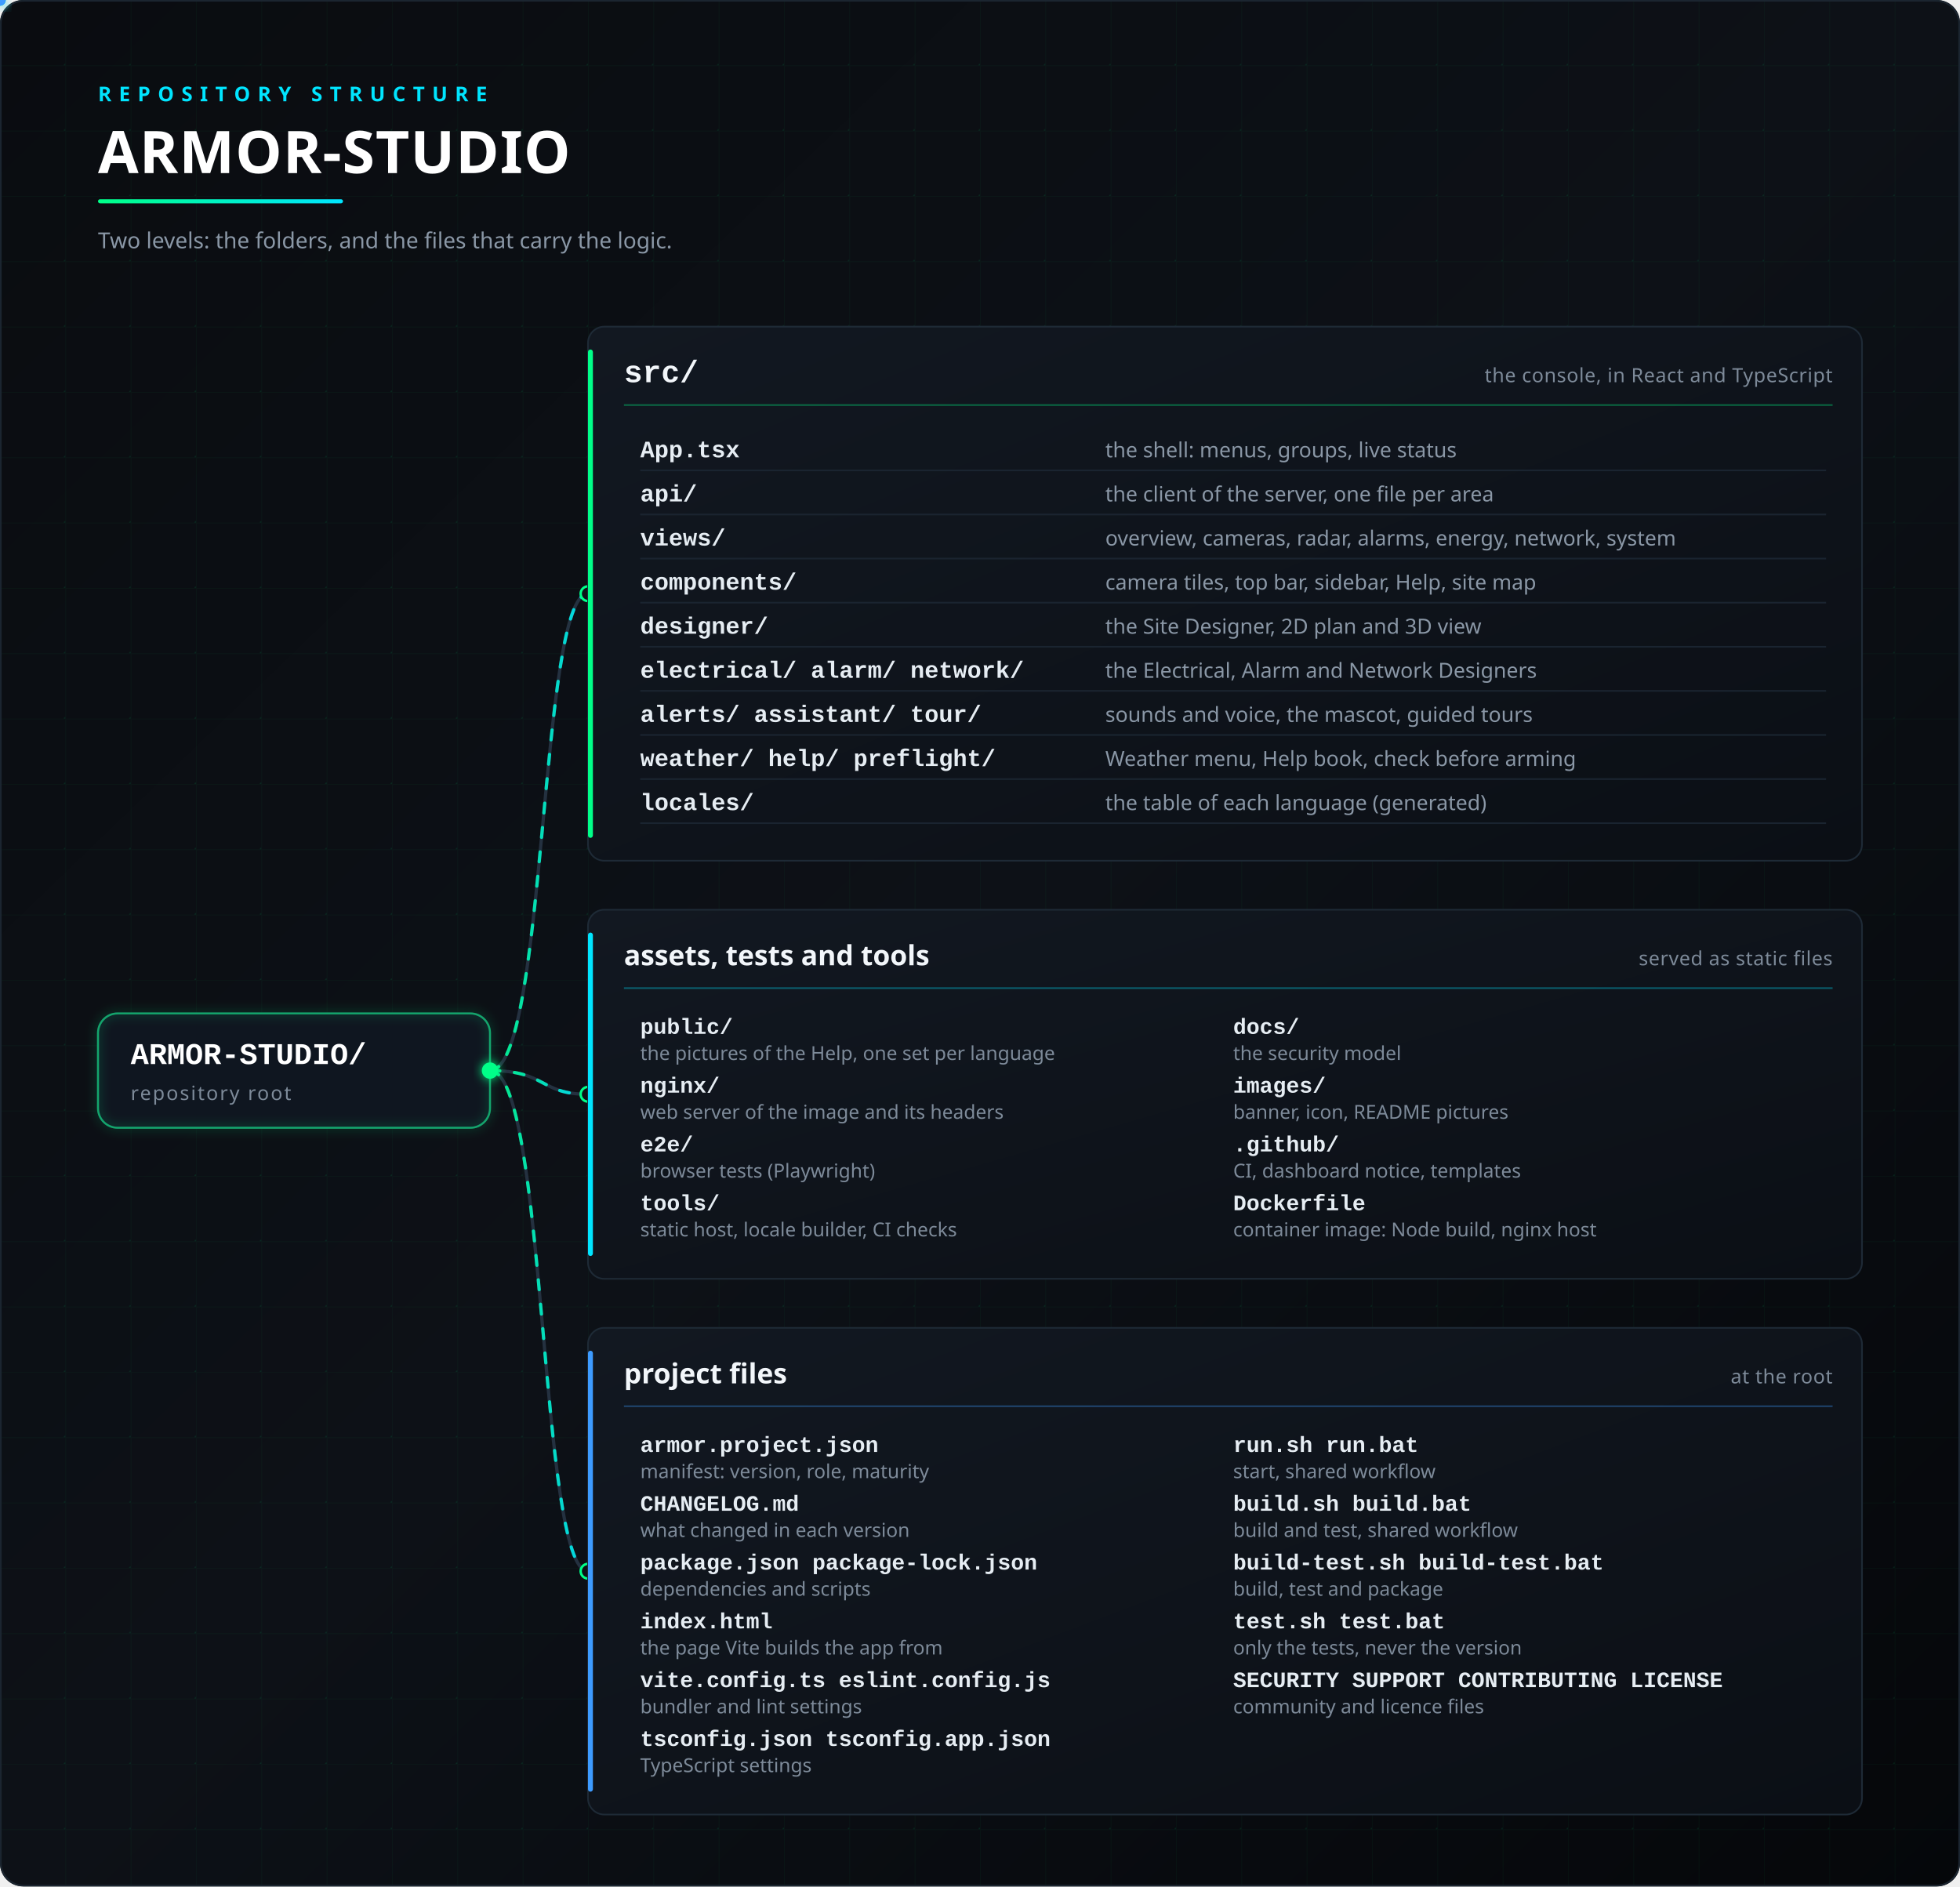
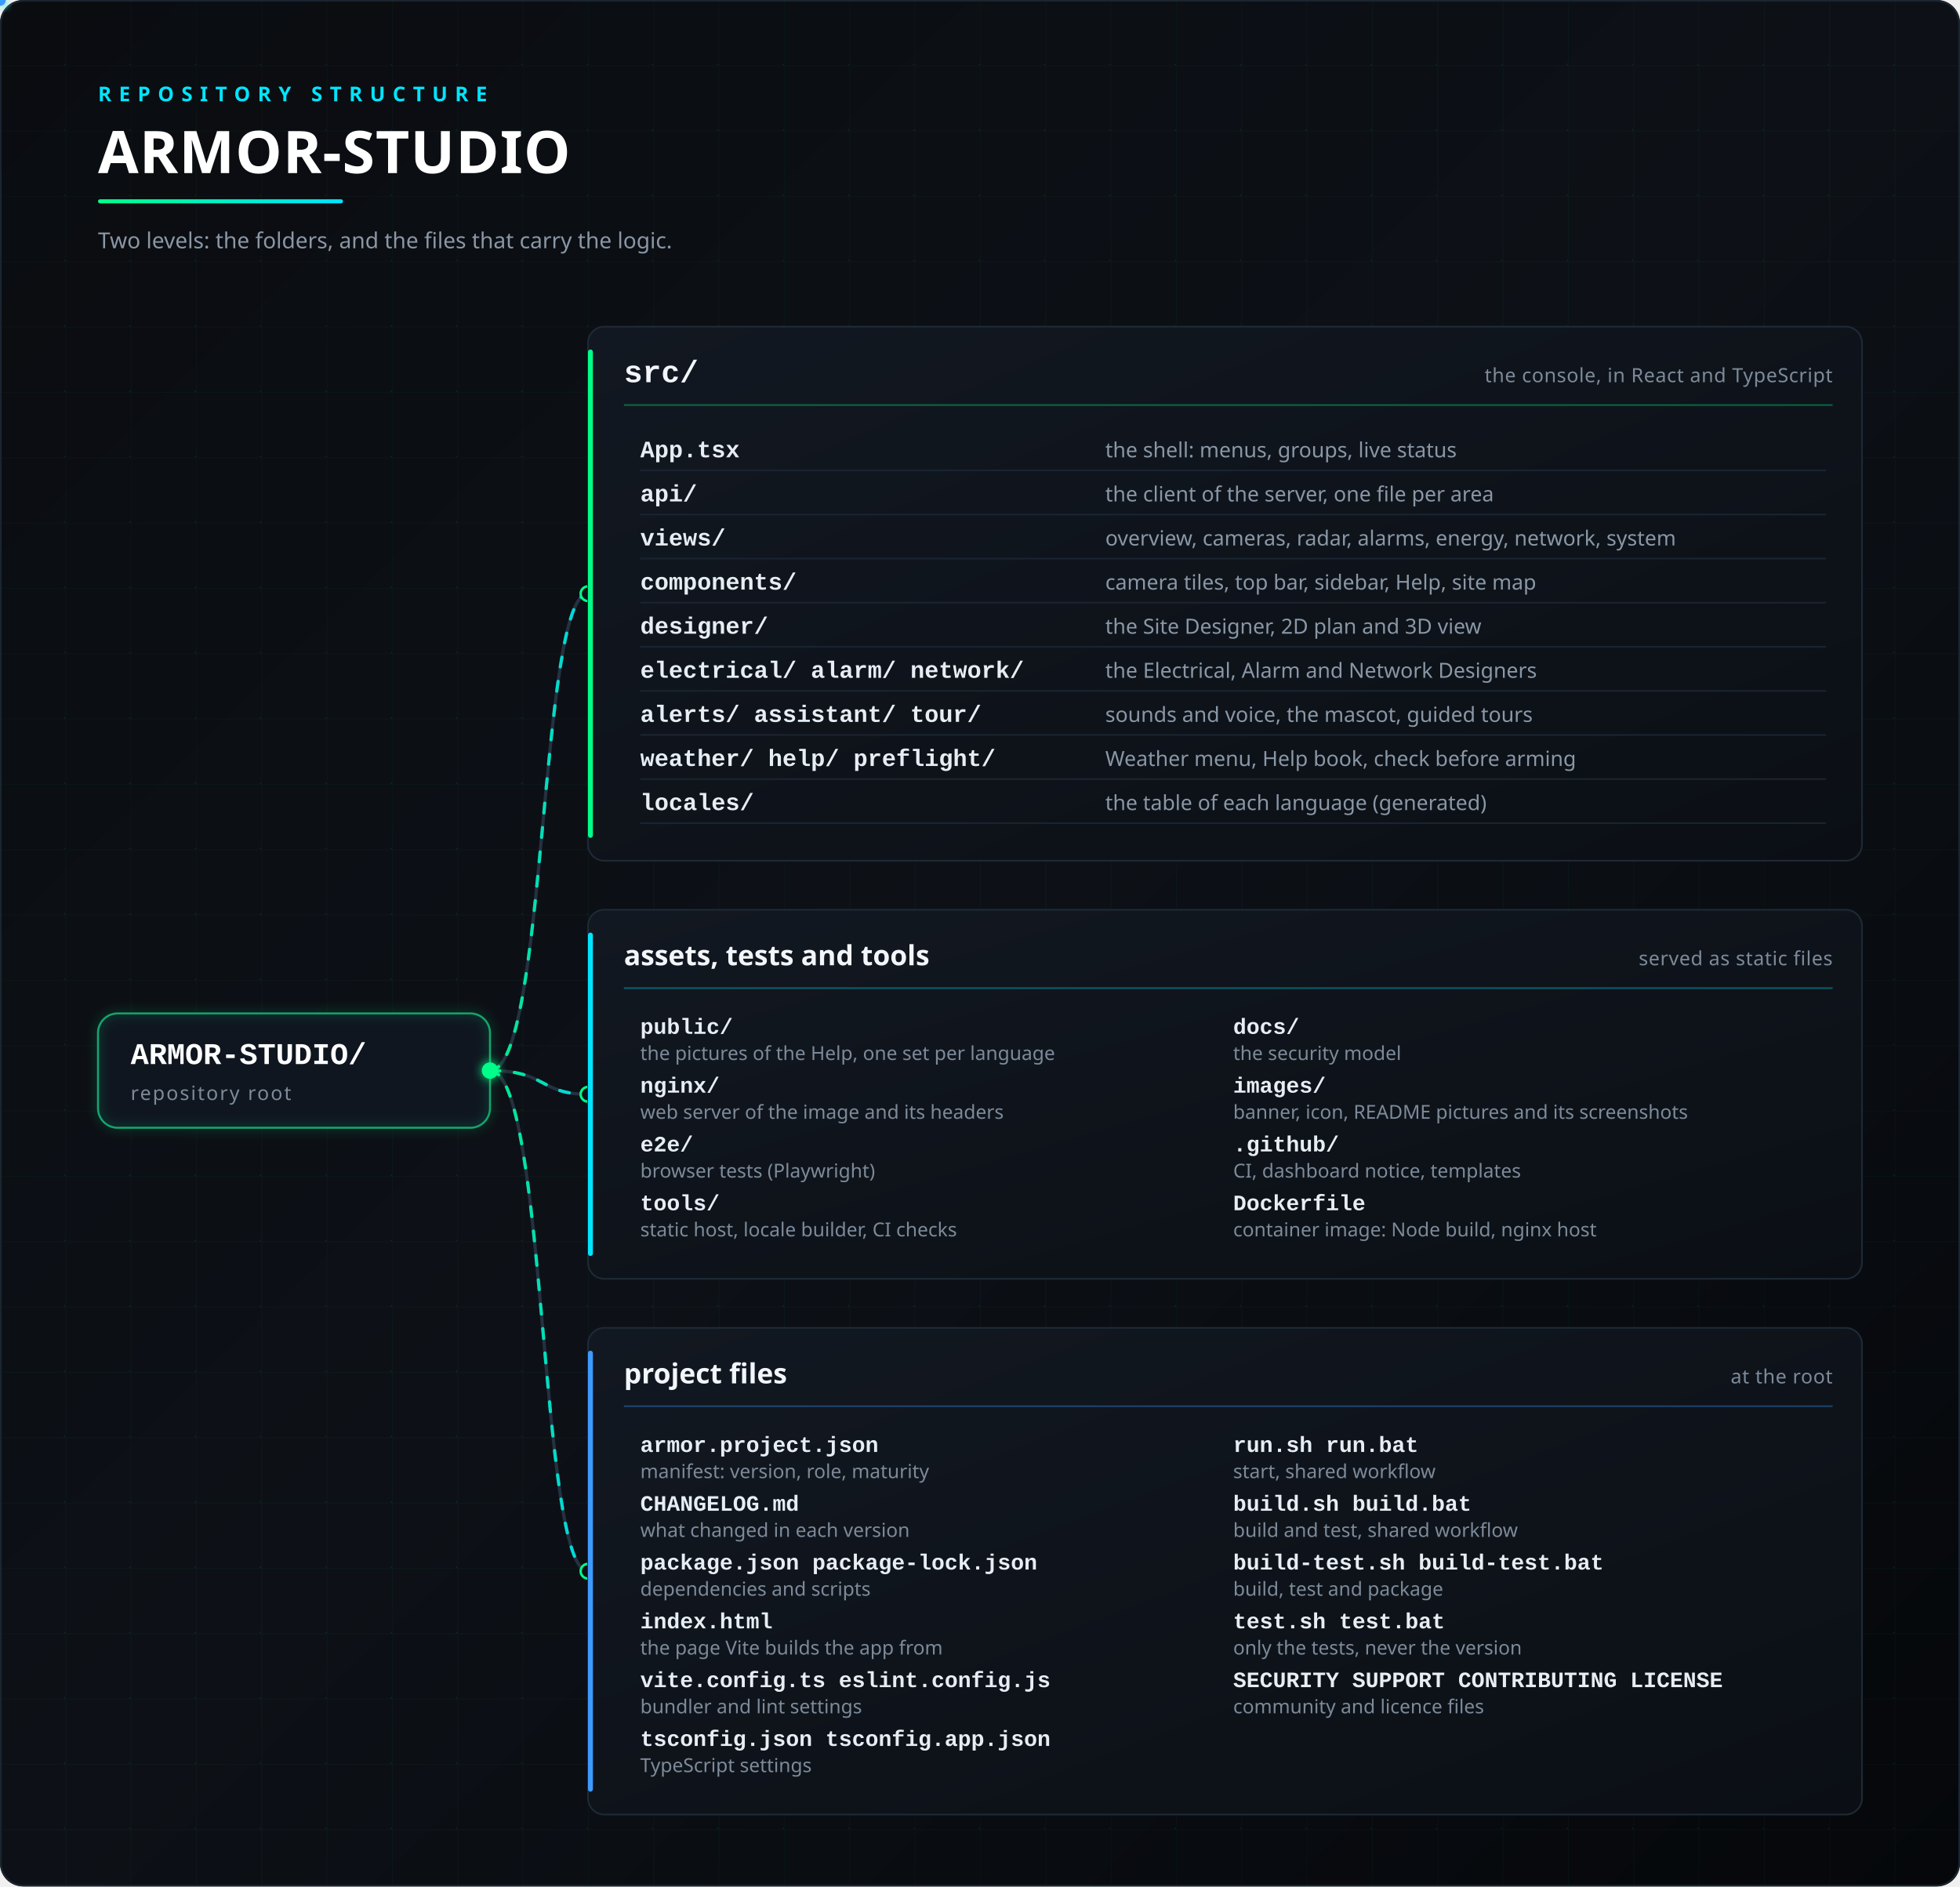
<svg xmlns="http://www.w3.org/2000/svg" viewBox="0 0 1200 1155" width="100%" role="img" aria-labelledby="t d">
  <defs>
    <linearGradient id="bg" x1="0" y1="0" x2="1" y2="1">
      <stop offset="0" stop-color="#0A0C10" />
      <stop offset="0.5" stop-color="#0D1117" />
      <stop offset="1" stop-color="#05070A" />
    </linearGradient>
    <linearGradient id="card" x1="0" y1="0" x2="1" y2="1">
      <stop offset="0" stop-color="#121821" />
      <stop offset="1" stop-color="#0B0F15" />
    </linearGradient>
    <linearGradient id="line" x1="0" y1="0" x2="1" y2="0">
      <stop offset="0" stop-color="#00FF88" />
      <stop offset="1" stop-color="#00E5FF" />
    </linearGradient>
    <filter id="glow" x="-50%" y="-50%" width="200%" height="200%">
      <feGaussianBlur stdDeviation="3" result="b" />
      <feMerge>
        <feMergeNode in="b" />
        <feMergeNode in="SourceGraphic" />
      </feMerge>
    </filter>
    <pattern id="grid" width="40" height="40" patternUnits="userSpaceOnUse">
      <path d="M40 0H0V40" fill="none" stroke="#00FF88" stroke-opacity="0.035" />
      <circle cx="40" cy="40" r="1" fill="#00FF88" fill-opacity="0.09" />
    </pattern>
  </defs>
  <rect width="1200" height="1155" rx="14" fill="url(#bg)" />
  <rect width="1200" height="1155" rx="14" fill="url(#grid)" />
  <rect x="0.5" y="0.5" width="1199" height="1154" rx="14" fill="none" stroke="#1B2530" />
  <text x="60" y="62" font-family="'Segoe UI','Noto Sans','Noto Sans CJK SC','Microsoft YaHei','Yu Gothic','Helvetica Neue',Helvetica,Arial,sans-serif" font-size="12.5" font-weight="600" fill="#00E5FF" text-anchor="start" letter-spacing="4.5">REPOSITORY STRUCTURE</text>
  <text x="60" y="106" font-family="'Segoe UI','Noto Sans','Noto Sans CJK SC','Microsoft YaHei','Yu Gothic','Helvetica Neue',Helvetica,Arial,sans-serif" font-size="36" font-weight="700" fill="#FFFFFF" text-anchor="start" letter-spacing="0.5">ARMOR-STUDIO</text>
  <rect x="60" y="122" width="150" height="2.5" rx="1.25" fill="url(#line)">
    <animate attributeName="width" values="40;150;150" keyTimes="0;0.4;1" dur="3s" repeatCount="indefinite" />
  </rect>
  <text x="60" y="152" font-family="'Segoe UI','Noto Sans','Noto Sans CJK SC','Microsoft YaHei','Yu Gothic','Helvetica Neue',Helvetica,Arial,sans-serif" font-size="13.5" font-weight="400" fill="#8A97A6" text-anchor="start">Two levels: the folders, and the files that carry the logic.</text>
  <path id="c0" d="M300,655.5 C335,655.5 330,363.5 360,363.5" fill="none" stroke="#243140" stroke-width="2" />
  <path d="M300,655.5 C335,655.5 330,363.5 360,363.5" fill="none" stroke="url(#line)" stroke-width="2" stroke-linecap="round" stroke-dasharray="6 9" opacity="0.9">
    <animate attributeName="stroke-dashoffset" from="0" to="-30" dur="1.6s" repeatCount="indefinite" />
  </path>
  <circle cx="360" cy="363.5" r="4.5" fill="#0D1117" stroke="#00FF88" stroke-width="1.5" />
  <path id="c1" d="M300,655.5 C335,655.5 330,670 360,670" fill="none" stroke="#243140" stroke-width="2" />
  <path d="M300,655.5 C335,655.5 330,670 360,670" fill="none" stroke="url(#line)" stroke-width="2" stroke-linecap="round" stroke-dasharray="6 9" opacity="0.9">
    <animate attributeName="stroke-dashoffset" from="0" to="-30" dur="1.6s" repeatCount="indefinite" />
  </path>
  <circle cx="360" cy="670" r="4.5" fill="#0D1117" stroke="#00FF88" stroke-width="1.5" />
  <path id="c2" d="M300,655.5 C335,655.5 330,962 360,962" fill="none" stroke="#243140" stroke-width="2" />
  <path d="M300,655.5 C335,655.5 330,962 360,962" fill="none" stroke="url(#line)" stroke-width="2" stroke-linecap="round" stroke-dasharray="6 9" opacity="0.9">
    <animate attributeName="stroke-dashoffset" from="0" to="-30" dur="1.6s" repeatCount="indefinite" />
  </path>
  <circle cx="360" cy="962" r="4.5" fill="#0D1117" stroke="#00FF88" stroke-width="1.5" />
  <circle r="3.5" fill="#00FF88" filter="url(#glow)">
    <animateMotion dur="3.4s" repeatCount="indefinite">
      <mpath href="#c0" />
    </animateMotion>
  </circle>
  <circle r="3.5" fill="#00E5FF" filter="url(#glow)">
    <animateMotion dur="4.2s" repeatCount="indefinite">
      <mpath href="#c1" />
    </animateMotion>
  </circle>
  <circle r="3.5" fill="#3D9BFF" filter="url(#glow)">
    <animateMotion dur="5.0s" repeatCount="indefinite">
      <mpath href="#c2" />
    </animateMotion>
  </circle>
  <rect x="60" y="620.5" width="240" height="70" rx="12" fill="#0F1620" stroke="#2A3A4C" stroke-width="1.2" />
  <rect x="60" y="620.5" width="240" height="70" rx="12" fill="none" stroke="#00FF88" stroke-opacity="0.5" stroke-width="1.2" filter="url(#glow)">
    <animate attributeName="stroke-opacity" values="0.15;0.6;0.15" dur="3.6s" repeatCount="indefinite" />
  </rect>
  <text x="80" y="651.5" font-family="'JetBrains Mono','Cascadia Code','SFMono-Regular',Consolas,'Liberation Mono',monospace" font-size="18.5" font-weight="700" fill="#FFFFFF" text-anchor="start">ARMOR-STUDIO/</text>
  <text x="80" y="673.5" font-family="'Segoe UI','Noto Sans','Noto Sans CJK SC','Microsoft YaHei','Yu Gothic','Helvetica Neue',Helvetica,Arial,sans-serif" font-size="12" font-weight="400" fill="#7D8A99" text-anchor="start" letter-spacing="1">repository root</text>
  <circle cx="300" cy="655.5" r="5" fill="#00FF88" filter="url(#glow)" />
  <rect x="360" y="200" width="780" height="327" rx="10" fill="url(#card)" stroke="#1E2A36" stroke-width="1" />
  <rect x="360" y="214" width="3" height="299" rx="1.5" fill="#00FF88">
    <animate attributeName="opacity" values="0.55;1;0.55" dur="4s" begin="0s" repeatCount="indefinite" />
  </rect>
  <text x="382" y="234" font-family="'JetBrains Mono','Cascadia Code','SFMono-Regular',Consolas,'Liberation Mono',monospace" font-size="19" font-weight="700" fill="#F2F6FA" text-anchor="start">src/</text>
  <text x="1122" y="234" font-family="'Segoe UI','Noto Sans','Noto Sans CJK SC','Microsoft YaHei','Yu Gothic','Helvetica Neue',Helvetica,Arial,sans-serif" font-size="12" font-weight="400" fill="#7D8A99" text-anchor="end" letter-spacing="0.3">the console, in React and TypeScript</text>
  <line x1="382" y1="248" x2="1122" y2="248" stroke="#00FF88" stroke-opacity="0.35" stroke-width="1" />
  <text x="392" y="280" font-family="'JetBrains Mono','Cascadia Code','SFMono-Regular',Consolas,'Liberation Mono',monospace" font-size="14.5" font-weight="600" fill="#E6EDF3" text-anchor="start">App.tsx</text>
  <text x="676.71" y="280" font-family="'Segoe UI','Noto Sans','Noto Sans CJK SC','Microsoft YaHei','Yu Gothic','Helvetica Neue',Helvetica,Arial,sans-serif" font-size="12.8" font-weight="400" fill="#8A97A6" text-anchor="start">the shell: menus, groups, live status</text>
  <line x1="392" y1="288" x2="1118" y2="288" stroke="#1A2430" stroke-width="1" />
  <text x="392" y="307" font-family="'JetBrains Mono','Cascadia Code','SFMono-Regular',Consolas,'Liberation Mono',monospace" font-size="14.5" font-weight="600" fill="#E6EDF3" text-anchor="start">api/</text>
  <text x="676.71" y="307" font-family="'Segoe UI','Noto Sans','Noto Sans CJK SC','Microsoft YaHei','Yu Gothic','Helvetica Neue',Helvetica,Arial,sans-serif" font-size="12.8" font-weight="400" fill="#8A97A6" text-anchor="start">the client of the server, one file per area</text>
  <line x1="392" y1="315" x2="1118" y2="315" stroke="#1A2430" stroke-width="1" />
  <text x="392" y="334" font-family="'JetBrains Mono','Cascadia Code','SFMono-Regular',Consolas,'Liberation Mono',monospace" font-size="14.5" font-weight="600" fill="#E6EDF3" text-anchor="start">views/</text>
  <text x="676.71" y="334" font-family="'Segoe UI','Noto Sans','Noto Sans CJK SC','Microsoft YaHei','Yu Gothic','Helvetica Neue',Helvetica,Arial,sans-serif" font-size="12.8" font-weight="400" fill="#8A97A6" text-anchor="start">overview, cameras, radar, alarms, energy, network, system</text>
  <line x1="392" y1="342" x2="1118" y2="342" stroke="#1A2430" stroke-width="1" />
  <text x="392" y="361" font-family="'JetBrains Mono','Cascadia Code','SFMono-Regular',Consolas,'Liberation Mono',monospace" font-size="14.5" font-weight="600" fill="#E6EDF3" text-anchor="start">components/</text>
  <text x="676.71" y="361" font-family="'Segoe UI','Noto Sans','Noto Sans CJK SC','Microsoft YaHei','Yu Gothic','Helvetica Neue',Helvetica,Arial,sans-serif" font-size="12.8" font-weight="400" fill="#8A97A6" text-anchor="start">camera tiles, top bar, sidebar, Help, site map</text>
  <line x1="392" y1="369" x2="1118" y2="369" stroke="#1A2430" stroke-width="1" />
  <text x="392" y="388" font-family="'JetBrains Mono','Cascadia Code','SFMono-Regular',Consolas,'Liberation Mono',monospace" font-size="14.5" font-weight="600" fill="#E6EDF3" text-anchor="start">designer/</text>
  <text x="676.71" y="388" font-family="'Segoe UI','Noto Sans','Noto Sans CJK SC','Microsoft YaHei','Yu Gothic','Helvetica Neue',Helvetica,Arial,sans-serif" font-size="12.8" font-weight="400" fill="#8A97A6" text-anchor="start">the Site Designer, 2D plan and 3D view</text>
  <line x1="392" y1="396" x2="1118" y2="396" stroke="#1A2430" stroke-width="1" />
  <text x="392" y="415" font-family="'JetBrains Mono','Cascadia Code','SFMono-Regular',Consolas,'Liberation Mono',monospace" font-size="14.5" font-weight="600" fill="#E6EDF3" text-anchor="start">electrical/  alarm/  network/</text>
  <text x="676.71" y="415" font-family="'Segoe UI','Noto Sans','Noto Sans CJK SC','Microsoft YaHei','Yu Gothic','Helvetica Neue',Helvetica,Arial,sans-serif" font-size="12.8" font-weight="400" fill="#8A97A6" text-anchor="start">the Electrical, Alarm and Network Designers</text>
  <line x1="392" y1="423" x2="1118" y2="423" stroke="#1A2430" stroke-width="1" />
  <text x="392" y="442" font-family="'JetBrains Mono','Cascadia Code','SFMono-Regular',Consolas,'Liberation Mono',monospace" font-size="14.5" font-weight="600" fill="#E6EDF3" text-anchor="start">alerts/  assistant/  tour/</text>
  <text x="676.71" y="442" font-family="'Segoe UI','Noto Sans','Noto Sans CJK SC','Microsoft YaHei','Yu Gothic','Helvetica Neue',Helvetica,Arial,sans-serif" font-size="12.8" font-weight="400" fill="#8A97A6" text-anchor="start">sounds and voice, the mascot, guided tours</text>
  <line x1="392" y1="450" x2="1118" y2="450" stroke="#1A2430" stroke-width="1" />
  <text x="392" y="469" font-family="'JetBrains Mono','Cascadia Code','SFMono-Regular',Consolas,'Liberation Mono',monospace" font-size="14.5" font-weight="600" fill="#E6EDF3" text-anchor="start">weather/  help/  preflight/</text>
  <text x="676.71" y="469" font-family="'Segoe UI','Noto Sans','Noto Sans CJK SC','Microsoft YaHei','Yu Gothic','Helvetica Neue',Helvetica,Arial,sans-serif" font-size="12.8" font-weight="400" fill="#8A97A6" text-anchor="start">Weather menu, Help book, check before arming</text>
  <line x1="392" y1="477" x2="1118" y2="477" stroke="#1A2430" stroke-width="1" />
  <text x="392" y="496" font-family="'JetBrains Mono','Cascadia Code','SFMono-Regular',Consolas,'Liberation Mono',monospace" font-size="14.5" font-weight="600" fill="#E6EDF3" text-anchor="start">locales/</text>
  <text x="676.71" y="496" font-family="'Segoe UI','Noto Sans','Noto Sans CJK SC','Microsoft YaHei','Yu Gothic','Helvetica Neue',Helvetica,Arial,sans-serif" font-size="12.8" font-weight="400" fill="#8A97A6" text-anchor="start">the table of each language (generated)</text>
  <line x1="392" y1="504" x2="1118" y2="504" stroke="#1A2430" stroke-width="1" />
  <rect x="360" y="557" width="780" height="226" rx="10" fill="url(#card)" stroke="#1E2A36" stroke-width="1" />
  <rect x="360" y="571" width="3" height="198" rx="1.5" fill="#00E5FF">
    <animate attributeName="opacity" values="0.55;1;0.55" dur="4s" begin="0.6s" repeatCount="indefinite" />
  </rect>
  <text x="382" y="591" font-family="'Segoe UI','Noto Sans','Noto Sans CJK SC','Microsoft YaHei','Yu Gothic','Helvetica Neue',Helvetica,Arial,sans-serif" font-size="17" font-weight="700" fill="#F2F6FA" text-anchor="start">assets, tests and tools</text>
  <text x="1122" y="591" font-family="'Segoe UI','Noto Sans','Noto Sans CJK SC','Microsoft YaHei','Yu Gothic','Helvetica Neue',Helvetica,Arial,sans-serif" font-size="12" font-weight="400" fill="#7D8A99" text-anchor="end" letter-spacing="0.3">served as static files</text>
  <line x1="382" y1="605" x2="1122" y2="605" stroke="#00E5FF" stroke-opacity="0.35" stroke-width="1" />
  <text x="392" y="633" font-family="'JetBrains Mono','Cascadia Code','SFMono-Regular',Consolas,'Liberation Mono',monospace" font-size="13.5" font-weight="600" fill="#E6EDF3" text-anchor="start">public/</text>
  <text x="392" y="649" font-family="'Segoe UI','Noto Sans','Noto Sans CJK SC','Microsoft YaHei','Yu Gothic','Helvetica Neue',Helvetica,Arial,sans-serif" font-size="11.8" font-weight="400" fill="#7D8A99" text-anchor="start">the pictures of the Help, one set per language</text>
  <text x="392" y="669" font-family="'JetBrains Mono','Cascadia Code','SFMono-Regular',Consolas,'Liberation Mono',monospace" font-size="13.5" font-weight="600" fill="#E6EDF3" text-anchor="start">nginx/</text>
  <text x="392" y="685" font-family="'Segoe UI','Noto Sans','Noto Sans CJK SC','Microsoft YaHei','Yu Gothic','Helvetica Neue',Helvetica,Arial,sans-serif" font-size="11.8" font-weight="400" fill="#7D8A99" text-anchor="start">web server of the image and its headers</text>
  <text x="392" y="705" font-family="'JetBrains Mono','Cascadia Code','SFMono-Regular',Consolas,'Liberation Mono',monospace" font-size="13.5" font-weight="600" fill="#E6EDF3" text-anchor="start">e2e/</text>
  <text x="392" y="721" font-family="'Segoe UI','Noto Sans','Noto Sans CJK SC','Microsoft YaHei','Yu Gothic','Helvetica Neue',Helvetica,Arial,sans-serif" font-size="11.8" font-weight="400" fill="#7D8A99" text-anchor="start">browser tests (Playwright)</text>
  <text x="392" y="741" font-family="'JetBrains Mono','Cascadia Code','SFMono-Regular',Consolas,'Liberation Mono',monospace" font-size="13.5" font-weight="600" fill="#E6EDF3" text-anchor="start">tools/</text>
  <text x="392" y="757" font-family="'Segoe UI','Noto Sans','Noto Sans CJK SC','Microsoft YaHei','Yu Gothic','Helvetica Neue',Helvetica,Arial,sans-serif" font-size="11.8" font-weight="400" fill="#7D8A99" text-anchor="start">static host, locale builder, CI checks</text>
  <text x="755" y="633" font-family="'JetBrains Mono','Cascadia Code','SFMono-Regular',Consolas,'Liberation Mono',monospace" font-size="13.5" font-weight="600" fill="#E6EDF3" text-anchor="start">docs/</text>
  <text x="755" y="649" font-family="'Segoe UI','Noto Sans','Noto Sans CJK SC','Microsoft YaHei','Yu Gothic','Helvetica Neue',Helvetica,Arial,sans-serif" font-size="11.8" font-weight="400" fill="#7D8A99" text-anchor="start">the security model</text>
  <text x="755" y="669" font-family="'JetBrains Mono','Cascadia Code','SFMono-Regular',Consolas,'Liberation Mono',monospace" font-size="13.5" font-weight="600" fill="#E6EDF3" text-anchor="start">images/</text>
-   <text x="755" y="685" font-family="'Segoe UI','Noto Sans','Noto Sans CJK SC','Microsoft YaHei','Yu Gothic','Helvetica Neue',Helvetica,Arial,sans-serif" font-size="11.8" font-weight="400" fill="#7D8A99" text-anchor="start">banner, icon, README pictures</text>
+   <text x="755" y="685" font-family="'Segoe UI','Noto Sans','Noto Sans CJK SC','Microsoft YaHei','Yu Gothic','Helvetica Neue',Helvetica,Arial,sans-serif" font-size="11.8" font-weight="400" fill="#7D8A99" text-anchor="start">banner, icon, README pictures and its screenshots</text>
  <text x="755" y="705" font-family="'JetBrains Mono','Cascadia Code','SFMono-Regular',Consolas,'Liberation Mono',monospace" font-size="13.5" font-weight="600" fill="#E6EDF3" text-anchor="start">.github/</text>
  <text x="755" y="721" font-family="'Segoe UI','Noto Sans','Noto Sans CJK SC','Microsoft YaHei','Yu Gothic','Helvetica Neue',Helvetica,Arial,sans-serif" font-size="11.8" font-weight="400" fill="#7D8A99" text-anchor="start">CI, dashboard notice, templates</text>
  <text x="755" y="741" font-family="'JetBrains Mono','Cascadia Code','SFMono-Regular',Consolas,'Liberation Mono',monospace" font-size="13.5" font-weight="600" fill="#E6EDF3" text-anchor="start">Dockerfile</text>
  <text x="755" y="757" font-family="'Segoe UI','Noto Sans','Noto Sans CJK SC','Microsoft YaHei','Yu Gothic','Helvetica Neue',Helvetica,Arial,sans-serif" font-size="11.8" font-weight="400" fill="#7D8A99" text-anchor="start">container image: Node build, nginx host</text>
  <rect x="360" y="813" width="780" height="298" rx="10" fill="url(#card)" stroke="#1E2A36" stroke-width="1" />
  <rect x="360" y="827" width="3" height="270" rx="1.5" fill="#3D9BFF">
    <animate attributeName="opacity" values="0.55;1;0.55" dur="4s" begin="1.2s" repeatCount="indefinite" />
  </rect>
  <text x="382" y="847" font-family="'Segoe UI','Noto Sans','Noto Sans CJK SC','Microsoft YaHei','Yu Gothic','Helvetica Neue',Helvetica,Arial,sans-serif" font-size="17" font-weight="700" fill="#F2F6FA" text-anchor="start">project files</text>
  <text x="1122" y="847" font-family="'Segoe UI','Noto Sans','Noto Sans CJK SC','Microsoft YaHei','Yu Gothic','Helvetica Neue',Helvetica,Arial,sans-serif" font-size="12" font-weight="400" fill="#7D8A99" text-anchor="end" letter-spacing="0.3">at the root</text>
  <line x1="382" y1="861" x2="1122" y2="861" stroke="#3D9BFF" stroke-opacity="0.35" stroke-width="1" />
  <text x="392" y="889" font-family="'JetBrains Mono','Cascadia Code','SFMono-Regular',Consolas,'Liberation Mono',monospace" font-size="13.5" font-weight="600" fill="#E6EDF3" text-anchor="start">armor.project.json</text>
  <text x="392" y="905" font-family="'Segoe UI','Noto Sans','Noto Sans CJK SC','Microsoft YaHei','Yu Gothic','Helvetica Neue',Helvetica,Arial,sans-serif" font-size="11.8" font-weight="400" fill="#7D8A99" text-anchor="start">manifest: version, role, maturity</text>
  <text x="392" y="925" font-family="'JetBrains Mono','Cascadia Code','SFMono-Regular',Consolas,'Liberation Mono',monospace" font-size="13.5" font-weight="600" fill="#E6EDF3" text-anchor="start">CHANGELOG.md</text>
  <text x="392" y="941" font-family="'Segoe UI','Noto Sans','Noto Sans CJK SC','Microsoft YaHei','Yu Gothic','Helvetica Neue',Helvetica,Arial,sans-serif" font-size="11.8" font-weight="400" fill="#7D8A99" text-anchor="start">what changed in each version</text>
  <text x="392" y="961" font-family="'JetBrains Mono','Cascadia Code','SFMono-Regular',Consolas,'Liberation Mono',monospace" font-size="13.5" font-weight="600" fill="#E6EDF3" text-anchor="start">package.json  package-lock.json</text>
  <text x="392" y="977" font-family="'Segoe UI','Noto Sans','Noto Sans CJK SC','Microsoft YaHei','Yu Gothic','Helvetica Neue',Helvetica,Arial,sans-serif" font-size="11.8" font-weight="400" fill="#7D8A99" text-anchor="start">dependencies and scripts</text>
  <text x="392" y="997" font-family="'JetBrains Mono','Cascadia Code','SFMono-Regular',Consolas,'Liberation Mono',monospace" font-size="13.5" font-weight="600" fill="#E6EDF3" text-anchor="start">index.html</text>
  <text x="392" y="1013" font-family="'Segoe UI','Noto Sans','Noto Sans CJK SC','Microsoft YaHei','Yu Gothic','Helvetica Neue',Helvetica,Arial,sans-serif" font-size="11.8" font-weight="400" fill="#7D8A99" text-anchor="start">the page Vite builds the app from</text>
  <text x="392" y="1033" font-family="'JetBrains Mono','Cascadia Code','SFMono-Regular',Consolas,'Liberation Mono',monospace" font-size="13.5" font-weight="600" fill="#E6EDF3" text-anchor="start">vite.config.ts  eslint.config.js</text>
  <text x="392" y="1049" font-family="'Segoe UI','Noto Sans','Noto Sans CJK SC','Microsoft YaHei','Yu Gothic','Helvetica Neue',Helvetica,Arial,sans-serif" font-size="11.8" font-weight="400" fill="#7D8A99" text-anchor="start">bundler and lint settings</text>
  <text x="392" y="1069" font-family="'JetBrains Mono','Cascadia Code','SFMono-Regular',Consolas,'Liberation Mono',monospace" font-size="13.5" font-weight="600" fill="#E6EDF3" text-anchor="start">tsconfig.json  tsconfig.app.json</text>
  <text x="392" y="1085" font-family="'Segoe UI','Noto Sans','Noto Sans CJK SC','Microsoft YaHei','Yu Gothic','Helvetica Neue',Helvetica,Arial,sans-serif" font-size="11.8" font-weight="400" fill="#7D8A99" text-anchor="start">TypeScript settings</text>
  <text x="755" y="889" font-family="'JetBrains Mono','Cascadia Code','SFMono-Regular',Consolas,'Liberation Mono',monospace" font-size="13.5" font-weight="600" fill="#E6EDF3" text-anchor="start">run.sh  run.bat</text>
  <text x="755" y="905" font-family="'Segoe UI','Noto Sans','Noto Sans CJK SC','Microsoft YaHei','Yu Gothic','Helvetica Neue',Helvetica,Arial,sans-serif" font-size="11.8" font-weight="400" fill="#7D8A99" text-anchor="start">start, shared workflow</text>
  <text x="755" y="925" font-family="'JetBrains Mono','Cascadia Code','SFMono-Regular',Consolas,'Liberation Mono',monospace" font-size="13.5" font-weight="600" fill="#E6EDF3" text-anchor="start">build.sh  build.bat</text>
  <text x="755" y="941" font-family="'Segoe UI','Noto Sans','Noto Sans CJK SC','Microsoft YaHei','Yu Gothic','Helvetica Neue',Helvetica,Arial,sans-serif" font-size="11.8" font-weight="400" fill="#7D8A99" text-anchor="start">build and test, shared workflow</text>
  <text x="755" y="961" font-family="'JetBrains Mono','Cascadia Code','SFMono-Regular',Consolas,'Liberation Mono',monospace" font-size="13.5" font-weight="600" fill="#E6EDF3" text-anchor="start">build-test.sh  build-test.bat</text>
  <text x="755" y="977" font-family="'Segoe UI','Noto Sans','Noto Sans CJK SC','Microsoft YaHei','Yu Gothic','Helvetica Neue',Helvetica,Arial,sans-serif" font-size="11.8" font-weight="400" fill="#7D8A99" text-anchor="start">build, test and package</text>
  <text x="755" y="997" font-family="'JetBrains Mono','Cascadia Code','SFMono-Regular',Consolas,'Liberation Mono',monospace" font-size="13.5" font-weight="600" fill="#E6EDF3" text-anchor="start">test.sh  test.bat</text>
  <text x="755" y="1013" font-family="'Segoe UI','Noto Sans','Noto Sans CJK SC','Microsoft YaHei','Yu Gothic','Helvetica Neue',Helvetica,Arial,sans-serif" font-size="11.8" font-weight="400" fill="#7D8A99" text-anchor="start">only the tests, never the version</text>
  <text x="755" y="1033" font-family="'JetBrains Mono','Cascadia Code','SFMono-Regular',Consolas,'Liberation Mono',monospace" font-size="13.5" font-weight="600" fill="#E6EDF3" text-anchor="start">SECURITY  SUPPORT  CONTRIBUTING  LICENSE</text>
  <text x="755" y="1049" font-family="'Segoe UI','Noto Sans','Noto Sans CJK SC','Microsoft YaHei','Yu Gothic','Helvetica Neue',Helvetica,Arial,sans-serif" font-size="11.8" font-weight="400" fill="#7D8A99" text-anchor="start">community and licence files</text>
</svg>
